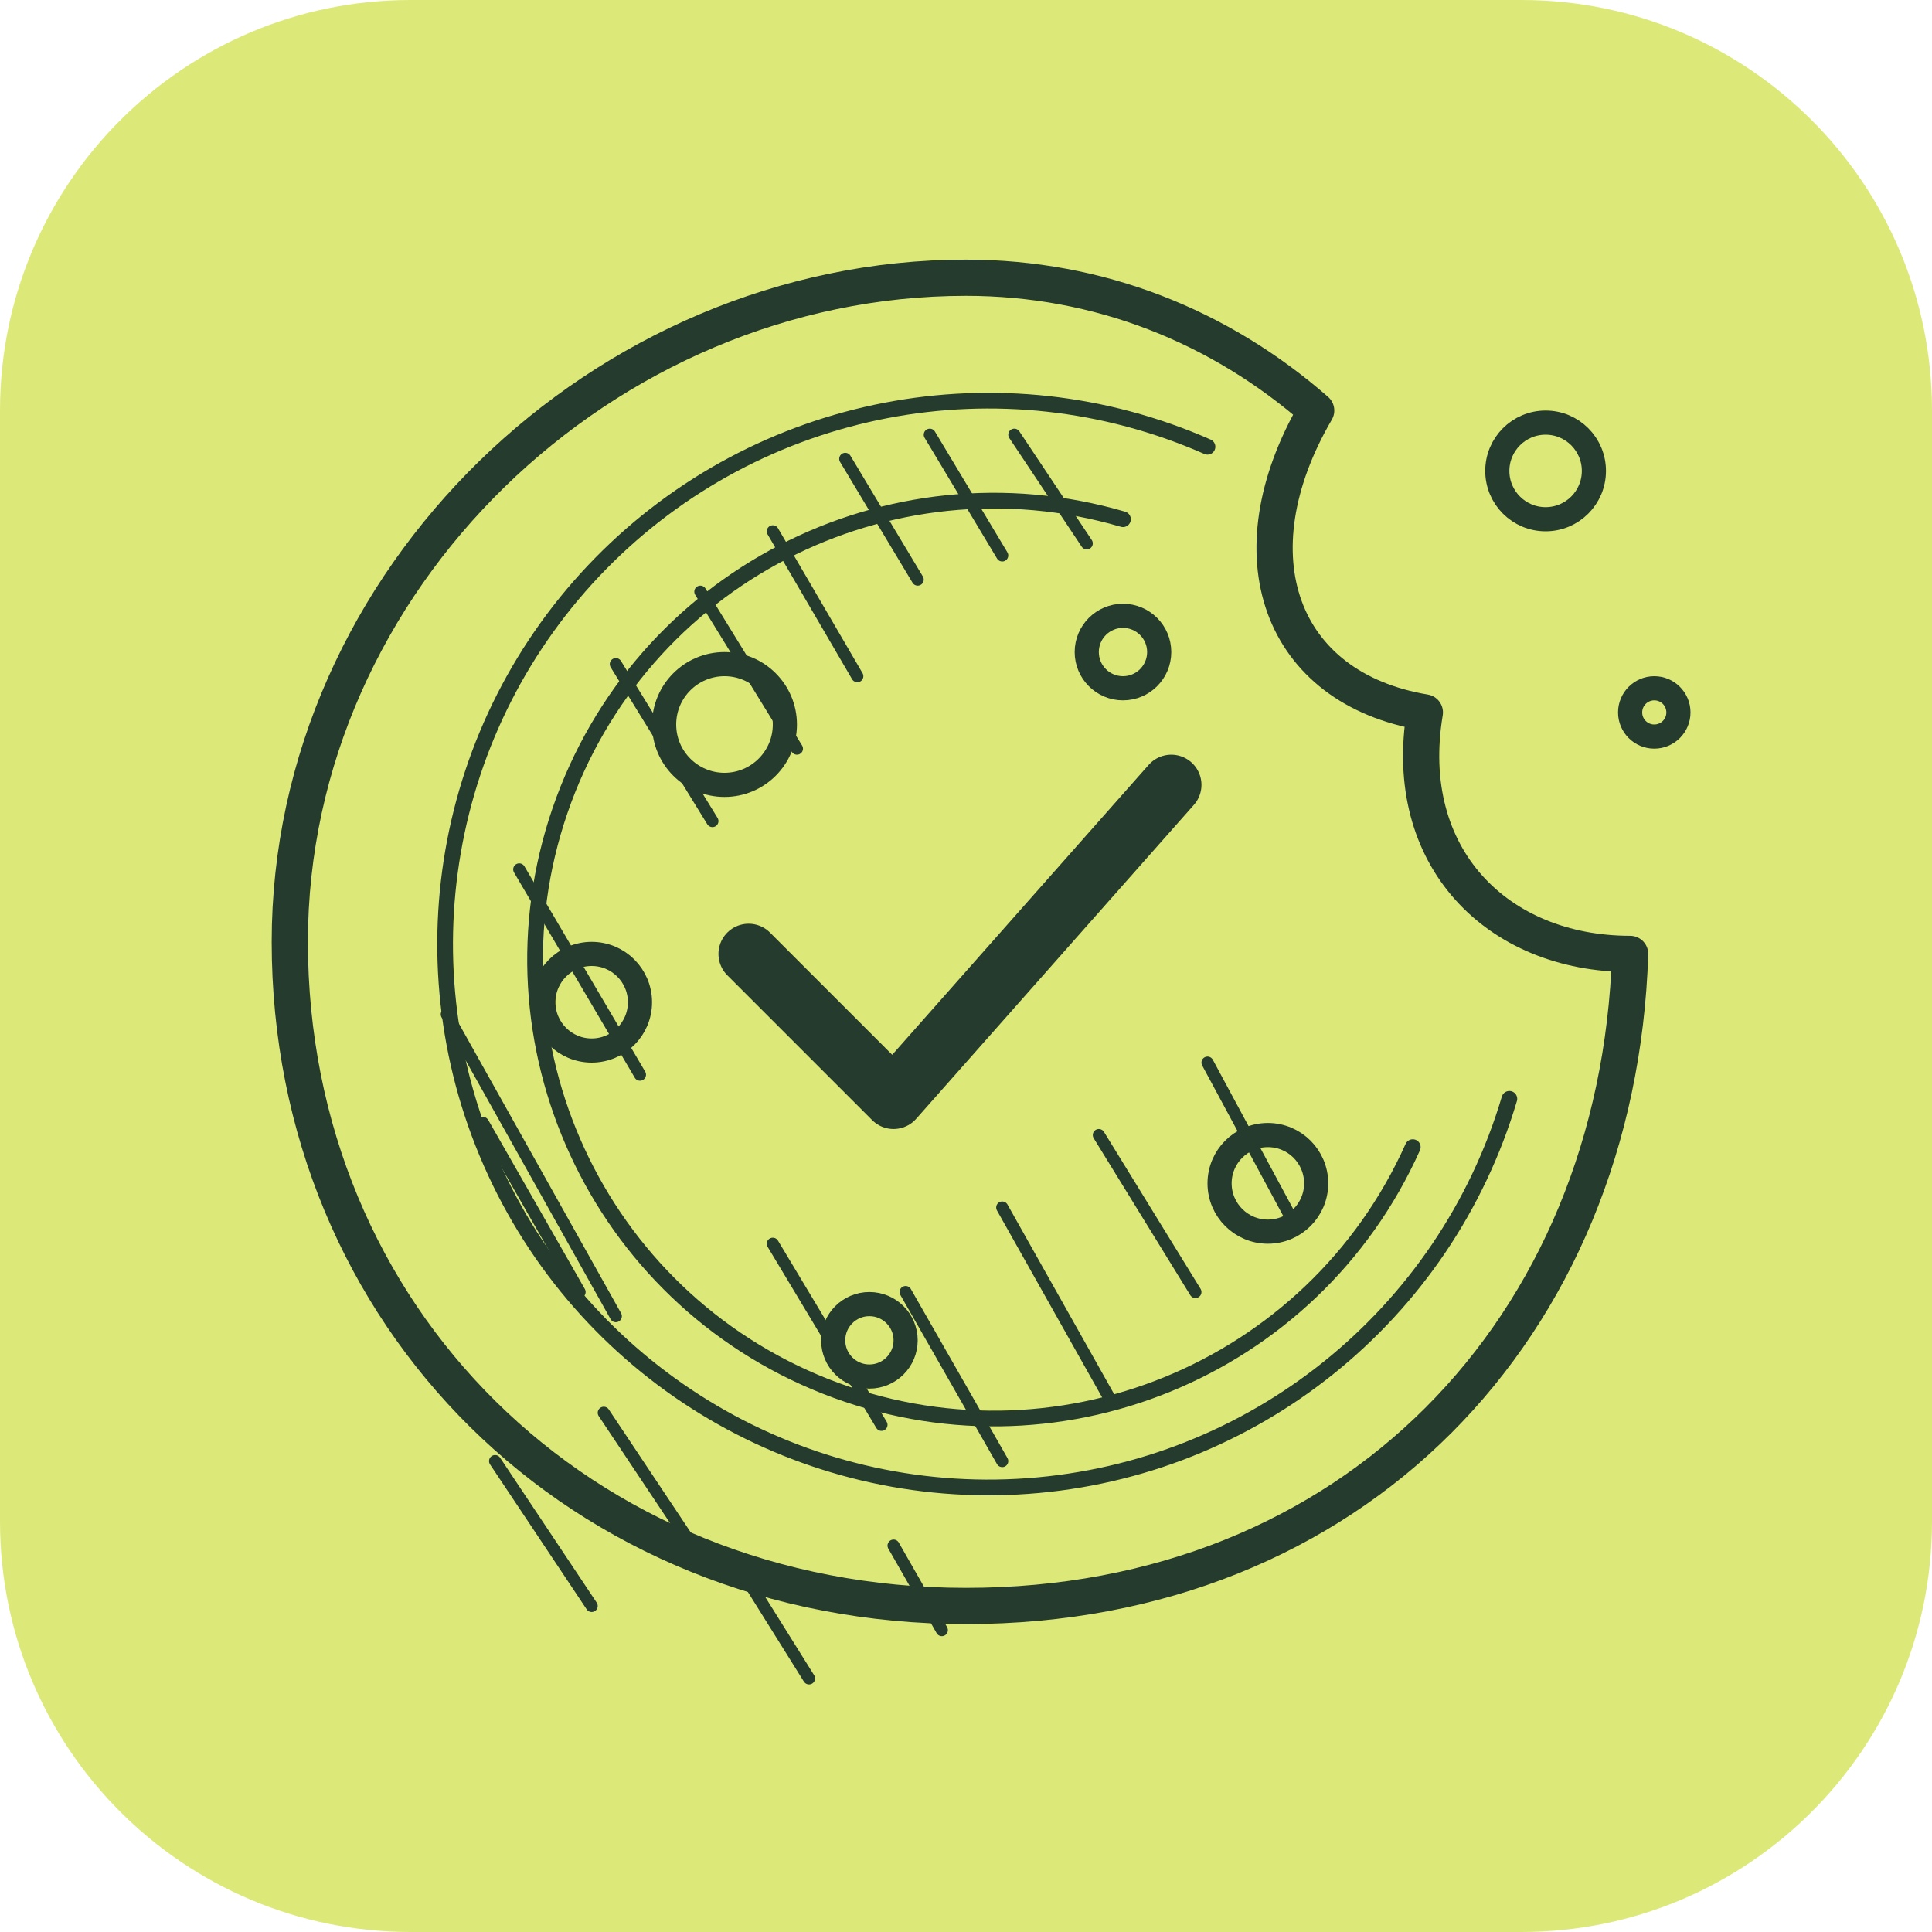
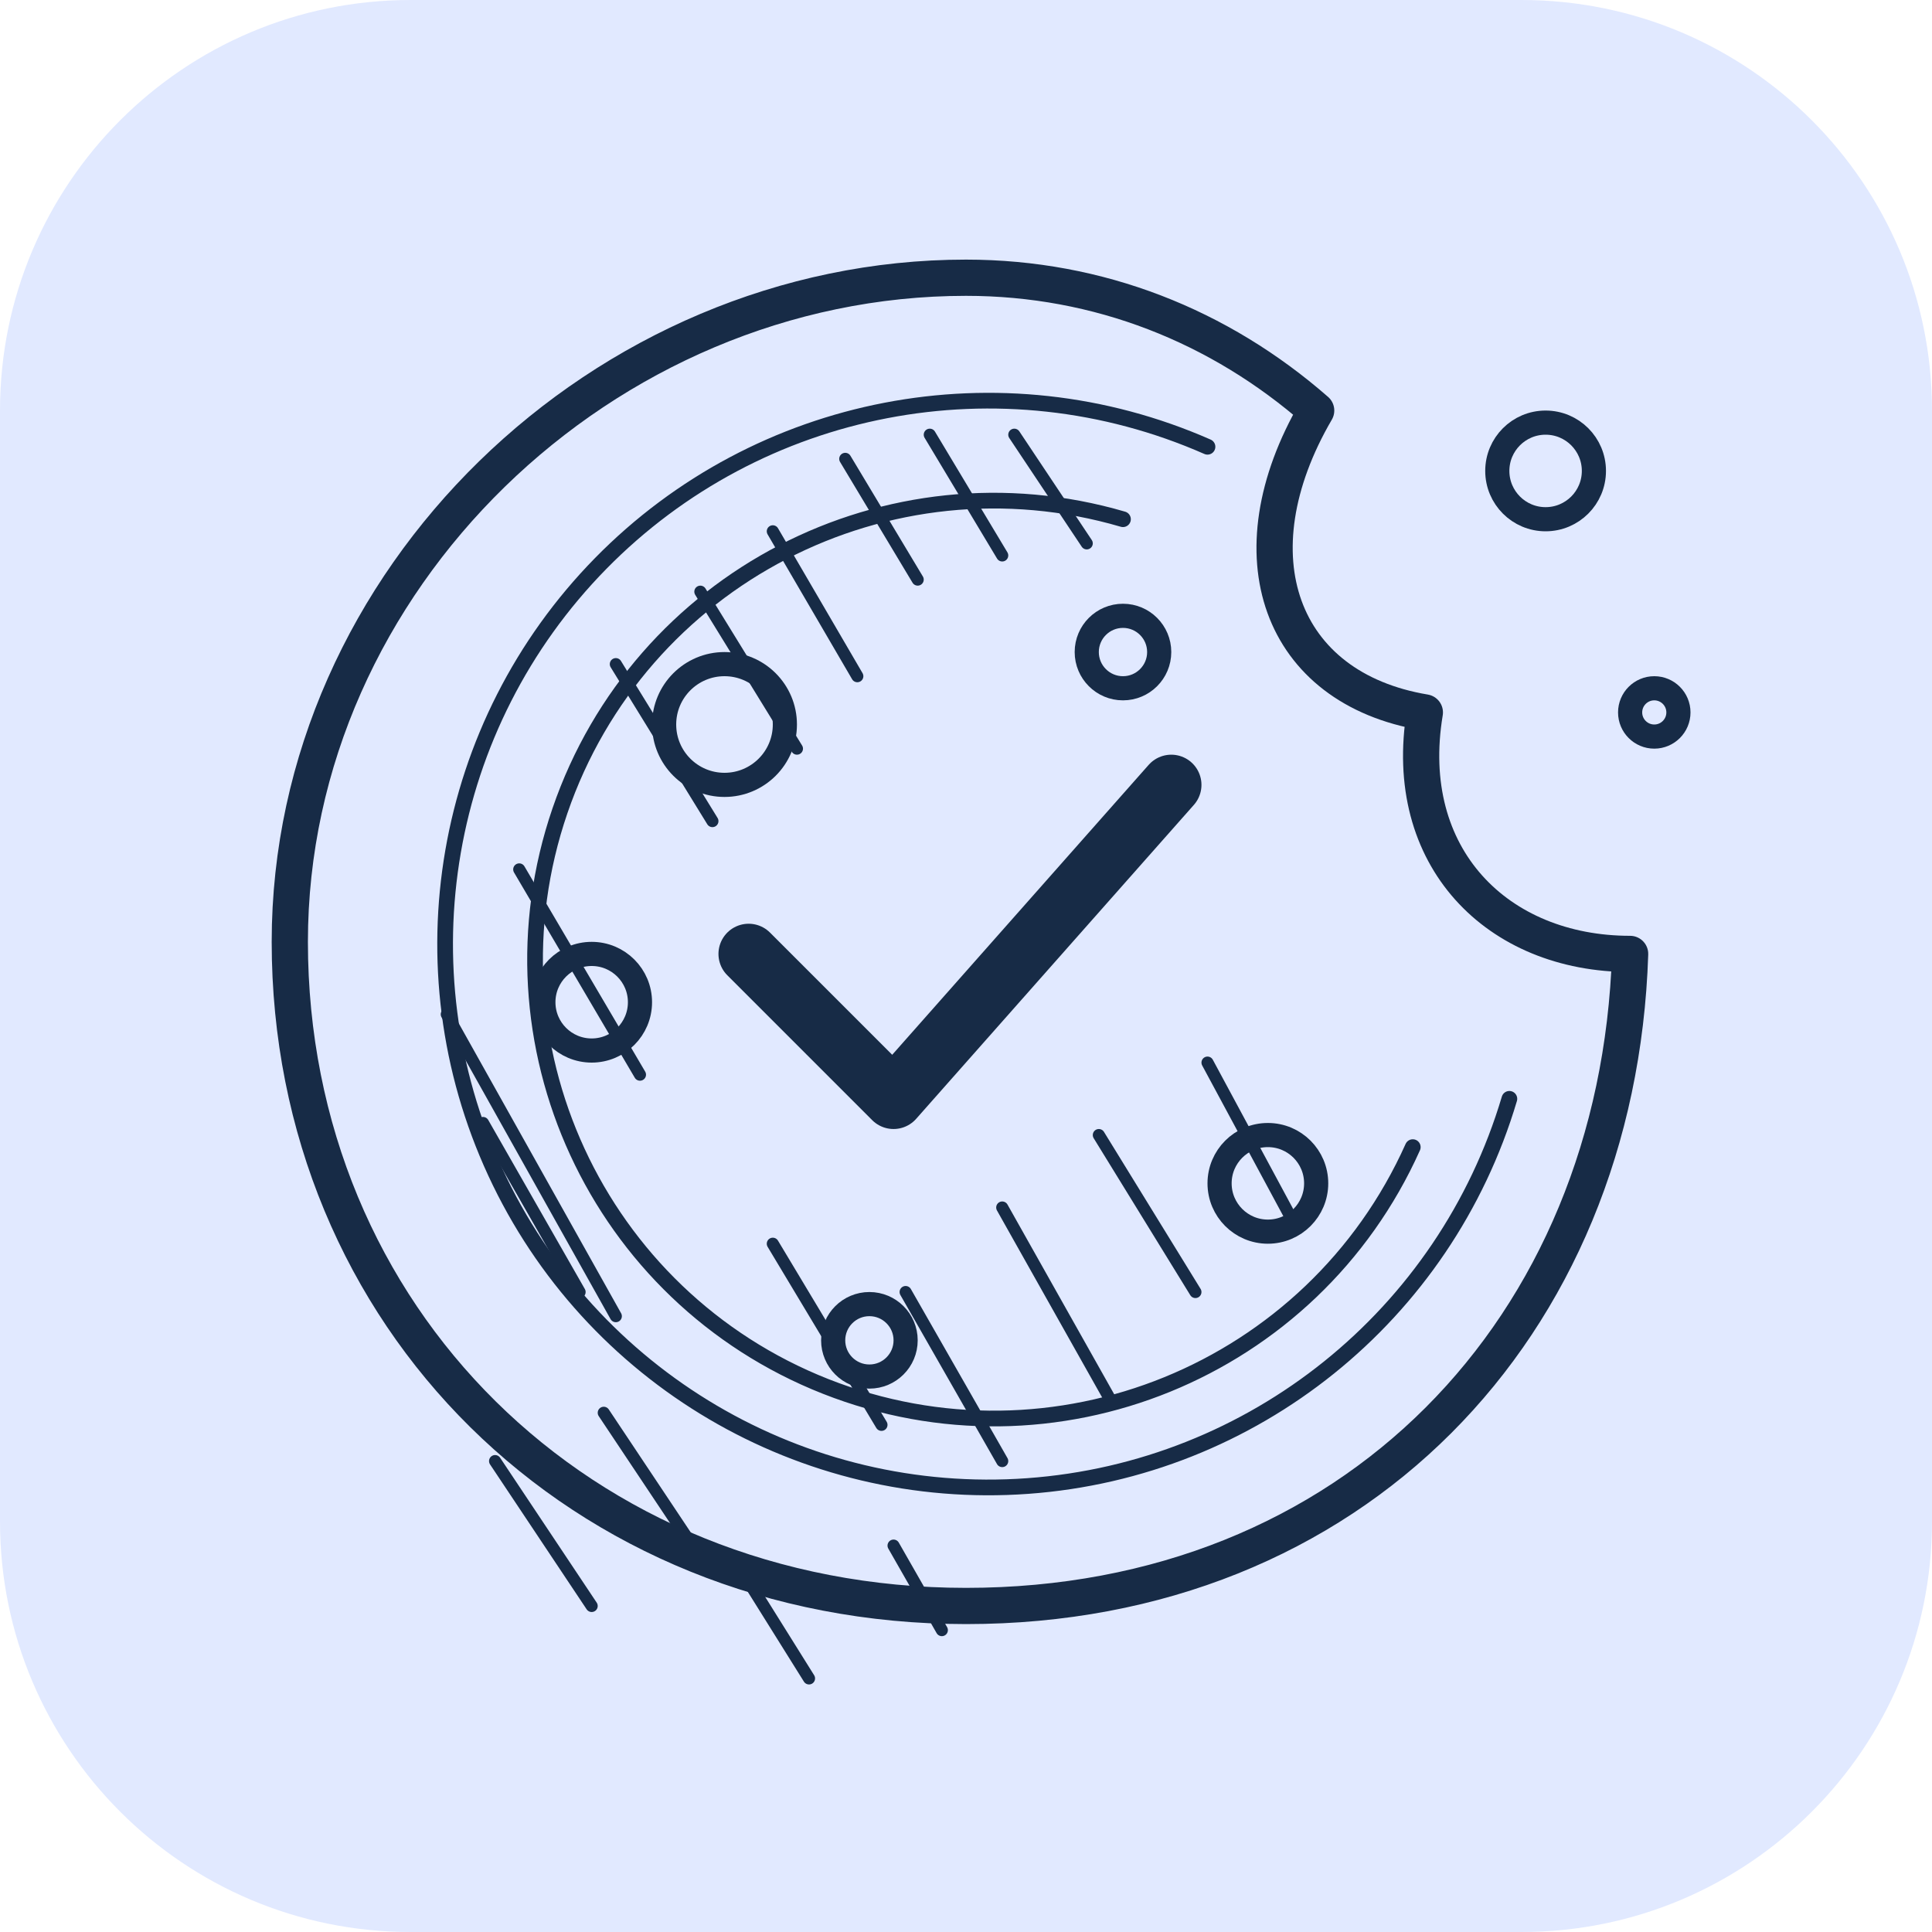
<svg xmlns="http://www.w3.org/2000/svg" viewBox="0 0 160 160">
-   <rect width="160" height="160" rx="34" fill="#dce979" />
-   <g fill="none" stroke="#243b2e" stroke-linecap="round" stroke-linejoin="round">
+   <rect width="160" height="160" rx="34" fill="#e1e9ff" />
+   <g fill="none" stroke="#172b46" stroke-linecap="round" stroke-linejoin="round">
    <path d="M109 34c-7 12-3 23 9 25-2 12 6 20 17 20-1 31-23 54-55 54-32 0-56-24-56-55 0-30 26-55 56-55 11 0 21 4 29 11Z" stroke-width="3" />
    <path d="M100 37a45 45 0 1 0 25 54M93 43a38 38 0 1 0 24 52" stroke-width="1.3" />
    <path d="m40 93 8 14m-11-23 14 25m-8-37 10 17m-2-34 8 13m-1-19 8 13m-2-18 7 12m-1-18 6 10m1-12 6 10m1-10 6 9m10 43 7 13m-16-7 8 13m-16-7 9 16m-17-9 8 14m-19-18 9 15m-23-1 8 12m-17-8 8 12m13-2 5 8m7-11 4 7" stroke-width="1" />
    <circle cx="60" cy="60" r="5" stroke-width="2" />
    <circle cx="49" cy="83" r="4" stroke-width="2" />
    <circle cx="72" cy="111" r="3" stroke-width="2" />
    <circle cx="105" cy="98" r="4" stroke-width="2" />
    <circle cx="93" cy="54" r="3" stroke-width="2" />
    <path d="M62 79 74 91l23-26" stroke-width="5" />
    <circle cx="128" cy="39" r="4" stroke-width="2" />
    <circle cx="137" cy="59" r="2" stroke-width="2" />
  </g>
</svg>
